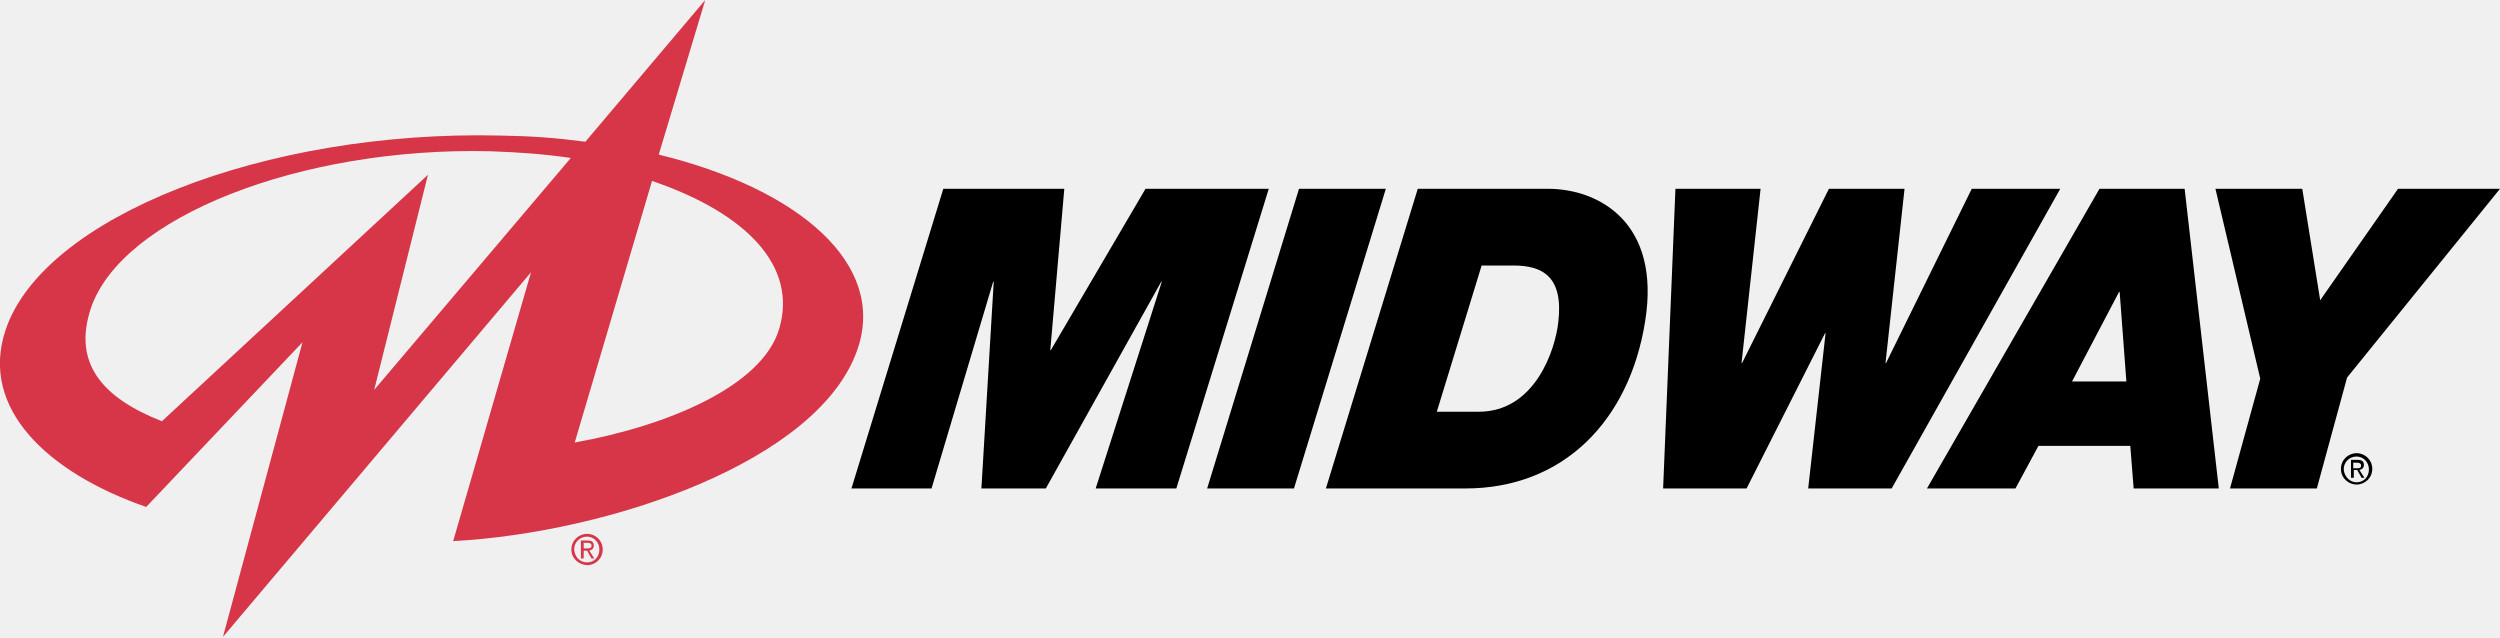
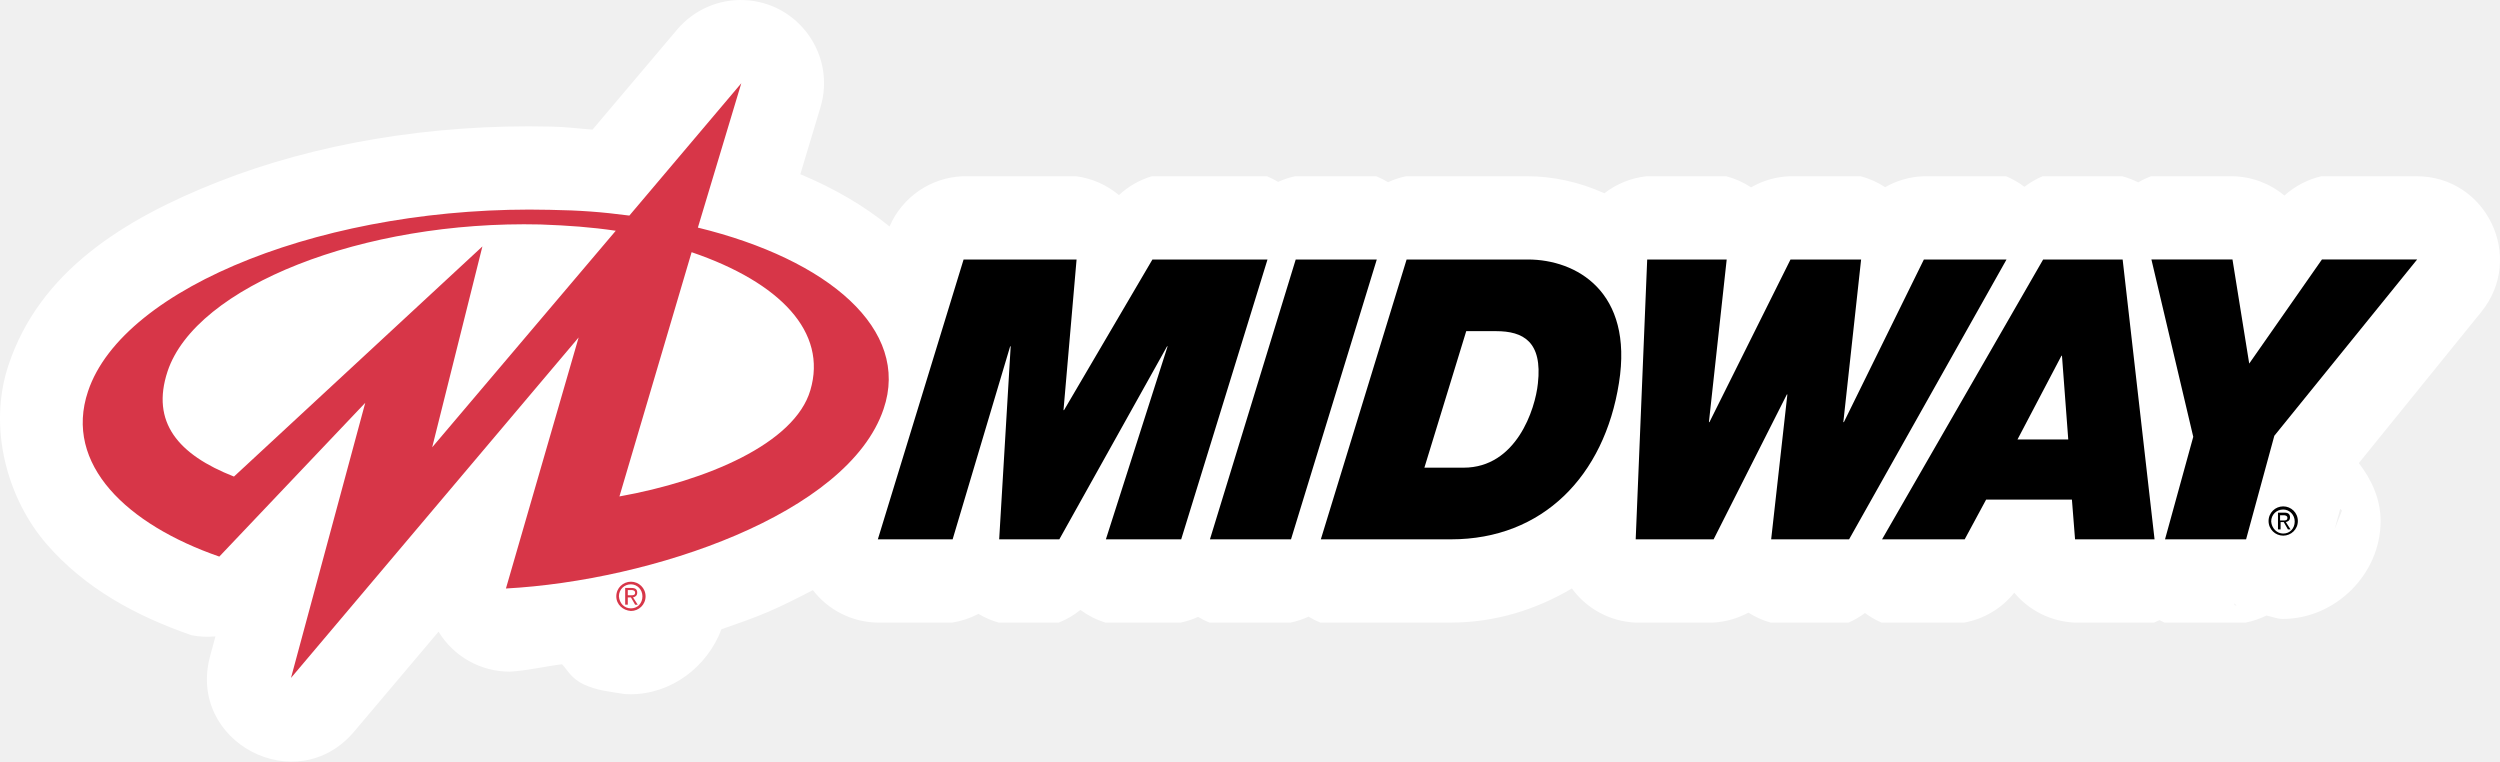
- <svg xmlns="http://www.w3.org/2000/svg" version="1.1" id="Layer_1" x="0px" y="0px" viewBox="0 0 446.3 113.8" style="enable-background:new 0 0 446.3 113.8;" xml:space="preserve">
-   <style type="text/css">
+ <svg xmlns="http://www.w3.org/2000/svg" version="1.1" id="Layer_1" x="0px" y="0px" viewBox="0 0 210.192 64.033" xml:space="preserve" width="210.192" height="64.033">
+   <defs id="defs9" />
+   <style type="text/css" id="style1">
	.st0{fill:#D73648;}
</style>
-   <path d="M168.4,33.7h21.6l-2.5,28.8h0.1l16.9-28.8h22L210,87.2h-14.4l11.8-36.9h-0.1l-20.6,36.9h-11.5l2.2-36.9h-0.1l-11,36.9H152  L168.4,33.7z" />
-   <path d="M231.9,33.7h15.5L231,87.2h-15.5L231.9,33.7z" />
-   <path d="M253.1,33.7h23.2c9.2,0,20.2,6.1,17.4,23.6c-2.8,17.8-14.6,29.9-32.1,29.9h-24.9L253.1,33.7z M256.5,73.5h7.5  c10.1,0,13.7-11.2,14.2-16.1c0.9-8-2.8-10-8-10h-5.7L256.5,73.5z" />
-   <path d="M337.7,87.2h-14.9l3.1-27.7h-0.1l-14,27.7h-14.9l2.2-53.5h15.2l-3.4,31.1h0.1l15.5-31.1h13.5l-3.4,31.1h0.1L352,33.7h15.8  L337.7,87.2z" />
-   <path d="M374.8,33.7H390l6.1,53.5h-15.2l-0.6-7.6h-16.4l-4.1,7.6H344L374.8,33.7z M369.9,68.1h9.7l-1.2-16h-0.1L369.9,68.1z" />
-   <path d="M403.5,67.6l-8-33.9H411l3.2,19.9l13.9-19.9h18.2L419,67.4l-5.4,19.8h-15.5L403.5,67.6z" />
-   <path d="M417.9,83.7c0-1.6,1.3-2.8,2.8-2.8c1.5,0,2.8,1.2,2.8,2.8c0,1.6-1.3,2.8-2.8,2.8C419.2,86.5,417.9,85.3,417.9,83.7z   M420.7,86.1c1.3,0,2.2-1,2.2-2.3c0-1.3-1-2.3-2.2-2.3c-1.3,0-2.3,1-2.3,2.3C418.5,85.1,419.5,86.1,420.7,86.1z M420.2,85.3h-0.5  v-3.2h1.2c0.8,0,1.1,0.3,1.1,0.9c0,0.6-0.4,0.8-0.8,0.9l0.9,1.4h-0.5l-0.8-1.4h-0.6V85.3z M420.7,83.6c0.4,0,0.8,0,0.8-0.5  c0-0.4-0.4-0.5-0.7-0.5h-0.7v1H420.7z" />
-   <path class="st0" d="M26.1,90.5C8.5,84.4-3.7,72.9,1,58.9c6.7-20.1,46.2-35.7,88.3-34.7c5.9,0.1,9.8,0.4,15.2,1.1L125.9,0l-8.3,27.6  c25,6.1,40.7,19.5,35.5,34.7c-6.8,20.1-44.4,32.8-72.2,34.3l13.9-48l-55,65.1L54,61.1L26.1,90.5z M139.1,58.7  c3.3-11.1-5.7-20.6-22.7-26.4L102.6,79C119.3,76,136.1,68.9,139.1,58.7z M101.9,28.2c-4.8-0.7-9-1-14.4-1.2  c-33.9-0.8-65.9,11.8-71.3,28.1c-3.2,9.7,2,15.9,12.7,20.1l47.5-44l-9.6,38.4L101.9,28.2" />
-   <path class="st0" d="M102,98.1c0-1.6,1.3-2.8,2.8-2.8c1.5,0,2.8,1.2,2.8,2.8c0,1.6-1.3,2.8-2.8,2.8C103.3,100.8,102,99.7,102,98.1z   M104.8,100.4c1.3,0,2.2-1,2.2-2.3c0-1.3-1-2.3-2.2-2.3c-1.3,0-2.3,1-2.3,2.3C102.6,99.4,103.5,100.4,104.8,100.4z M104.2,99.7h-0.5  v-3.2h1.2c0.8,0,1.1,0.3,1.1,0.9c0,0.6-0.4,0.8-0.8,0.9l0.9,1.4h-0.5l-0.8-1.4h-0.6V99.7z M104.8,97.9c0.4,0,0.8,0,0.8-0.5  c0-0.4-0.4-0.5-0.7-0.5h-0.7v1H104.8z" />
+   <g id="path1-7" style="opacity:1" transform="translate(-142.9344,173.1683)">
+     <path style="baseline-shift:baseline;display:inline;overflow:visible;vector-effect:none;fill:#ffffff;stroke-linecap:round;stroke-linejoin:round;enable-background:accumulate;stop-color:#000000;stop-opacity:1" d="m 205.217,-166.17 -9.41,11.125 c -2.375,-0.308 -4.089,-0.438 -6.684,-0.482 -18.514,-0.44 -35.886,6.419 -38.832,15.258 -2.067,6.157 3.299,11.214 11.039,13.896 l 12.27,-12.928 -6.246,23.131 24.188,-28.629 -6.113,21.109 c 12.225,-0.66 28.76,-6.245 31.75,-15.084 2.287,-6.684 -4.617,-12.577 -15.611,-15.26 z m -16.887,11.873 c 2.375,0.088 4.221,0.22 6.332,0.527 l -15.434,18.205 4.221,-16.885 -20.889,19.348 c -4.705,-1.847 -6.991,-4.572 -5.584,-8.838 2.375,-7.168 16.446,-12.709 31.354,-12.357 z m 12.709,2.33 c 7.476,2.551 11.434,6.728 9.982,11.609 -1.319,4.485 -8.707,7.608 -16.051,8.928 z m 22.867,0.615 -7.211,23.527 h 6.287 l 4.838,-16.227 h 0.045 l -0.969,16.227 h 5.057 l 9.061,-16.227 h 0.043 l -5.189,16.227 h 6.334 l 7.256,-23.527 h -9.676 l -7.432,12.666 h -0.043 l 1.1,-12.666 z m 27.924,0 -7.211,23.527 h 6.816 l 7.211,-23.527 z m 9.324,0 -7.213,23.527 h 10.951 c 7.696,0 12.884,-5.321 14.115,-13.148 1.231,-7.696 -3.607,-10.379 -7.652,-10.379 z m 20.229,0 -0.969,23.527 h 6.553 l 6.156,-12.182 h 0.045 l -1.363,12.182 h 6.553 l 13.236,-23.527 h -6.949 l -6.727,13.678 h -0.045 l 1.496,-13.678 h -5.938 l -6.816,13.678 h -0.043 l 1.494,-13.678 z m 33.289,0 -13.545,23.527 h 6.949 l 1.803,-3.342 h 7.211 l 0.264,3.342 h 6.686 l -2.684,-23.527 z m 9.104,0 3.518,14.908 -2.375,8.619 h 6.816 l 2.375,-8.707 12.004,-14.82 h -8.002 l -6.113,8.752 -1.406,-8.752 z m -57.609,6.025 h 2.508 c 2.287,0 3.913,0.88 3.518,4.398 -0.22,2.155 -1.803,7.08 -6.244,7.08 h -3.299 z m 50.045,2.066 h 0.045 l 0.527,7.037 h -4.266 z m 18.646,12.666 c -0.66,0 -1.232,0.527 -1.232,1.23 0,0.704 0.573,1.232 1.232,1.232 0.66,0 1.23,-0.529 1.23,-1.232 0,-0.704 -0.571,-1.23 -1.23,-1.23 z m 0,0.264 c 0.528,0 0.967,0.44 0.967,1.012 0,0.572 -0.395,1.012 -0.967,1.012 -0.528,0 -0.968,-0.44 -1.012,-1.012 0,-0.572 0.44,-1.012 1.012,-1.012 z m -0.441,0.264 v 1.406 h 0.221 v -0.615 h 0.264 l 0.352,0.615 h 0.221 l -0.396,-0.615 c 0.176,-0.044 0.352,-0.131 0.352,-0.395 0,-0.264 -0.131,-0.396 -0.482,-0.396 z m 0.176,0.219 h 0.309 c 0.132,0 0.309,0.045 0.309,0.221 0,0.22 -0.176,0.221 -0.352,0.221 h -0.266 z m -138.654,5.586 c -0.66,0 -1.23,0.527 -1.23,1.23 0,0.704 0.571,1.188 1.23,1.232 0.66,0 1.232,-0.529 1.232,-1.232 0,-0.704 -0.573,-1.23 -1.232,-1.23 z m 0,0.221 c 0.528,0 0.969,0.438 0.969,1.01 0,0.572 -0.397,1.012 -0.969,1.012 -0.572,0 -0.966,-0.44 -1.01,-1.012 0,-0.572 0.438,-1.01 1.01,-1.01 z m -0.482,0.307 v 1.408 h 0.219 v -0.617 h 0.264 l 0.354,0.617 h 0.219 l -0.396,-0.617 c 0.176,-0.044 0.354,-0.131 0.354,-0.395 0,-0.264 -0.133,-0.396 -0.484,-0.396 z m 0.219,0.176 h 0.309 c 0.132,0 0.309,0.045 0.309,0.221 0,0.22 -0.178,0.219 -0.354,0.219 h -0.264 z" id="path308" />
+     <path style="baseline-shift:baseline;display:inline;overflow:visible;vector-effect:none;fill:#ffffff;stroke-linecap:round;stroke-linejoin:round;enable-background:accumulate;stop-color:#000000;stop-opacity:1" d="m 205.51,-173.162 c -2.16,-0.091 -4.24,0.821 -5.637,2.471 l -7.121,8.42 c -1.129,-0.078 -2.198,-0.232 -3.498,-0.254 -10.16,-0.237 -19.901,1.466 -27.947,4.633 -8.055,3.17 -15.047,7.589 -17.654,15.406 -1.793,5.356 -0.041,11.319 3.188,15.049 3.231,3.733 7.514,6.055 12.197,7.678 0.662,0.129 1.339,0.161 2.01,0.096 l -0.451,1.67 c -1.947,7.225 7.274,12.056 12.105,6.342 l 7.104,-8.408 c 1.274,2.093 3.55,3.368 6,3.361 1.41,-0.076 2.92,-0.44 4.379,-0.621 0.45,0.446 0.753,1.197 1.858,1.704 1.106,0.507 2.09,0.589 3.429,0.802 0.155,0.01 0.311,0.016 0.467,0.016 3.446,0 6.47,-2.313 7.652,-5.467 1.324,-0.46 2.653,-0.915 3.932,-1.463 1.277,-0.547 2.518,-1.187 3.756,-1.826 1.297,1.686 3.291,2.691 5.418,2.73 h 6.287 c 0.774,-0.119 1.523,-0.367 2.215,-0.734 0.531,0.319 1.103,0.566 1.699,0.734 h 5.057 c 0.656,-0.262 1.268,-0.621 1.816,-1.066 0.634,0.471 1.343,0.832 2.098,1.066 h 6.334 c 0.504,-0.106 0.994,-0.267 1.463,-0.48 0.306,0.184 0.625,0.345 0.955,0.48 h 6.816 c 0.523,-0.108 1.031,-0.276 1.516,-0.5 0.316,0.193 0.647,0.36 0.99,0.5 h 10.951 c 3.76,0 7.197,-1.092 10.199,-2.871 1.248,1.713 3.205,2.769 5.322,2.871 h 6.553 c 1.038,-0.056 2.051,-0.342 2.965,-0.838 0.58,0.37 1.211,0.652 1.873,0.838 h 6.553 c 0.487,-0.215 0.949,-0.485 1.375,-0.805 0.432,0.321 0.9,0.591 1.395,0.805 h 6.949 c 1.661,-0.302 3.156,-1.194 4.211,-2.512 1.26,1.512 3.1,2.424 5.066,2.512 h 6.686 c 0.156,-0.063 0.31,-0.133 0.461,-0.207 0.137,0.074 0.276,0.143 0.418,0.207 h 6.816 c 0.607,-0.119 1.195,-0.318 1.75,-0.592 0.463,0.085 0.892,0.285 1.373,0.285 4.401,0 8.23,-3.743 8.23,-8.232 0,-1.847 -0.761,-3.486 -1.832,-4.871 l 10.297,-12.711 c 3.706,-4.577 0.449,-11.405 -5.439,-11.406 h -8.002 c -1.158,0.268 -2.229,0.827 -3.111,1.623 -1.239,-1.033 -2.796,-1.606 -4.408,-1.623 h -6.816 c -0.369,0.141 -0.726,0.314 -1.066,0.516 -0.432,-0.218 -0.886,-0.391 -1.354,-0.516 h -6.684 c -0.547,0.229 -1.062,0.527 -1.533,0.887 -0.475,-0.36 -0.994,-0.658 -1.545,-0.887 h -6.949 c -1.13,0.042 -2.233,0.358 -3.215,0.92 -0.633,-0.416 -1.328,-0.727 -2.061,-0.92 h -5.938 c -1.152,0.037 -2.277,0.358 -3.275,0.934 -0.641,-0.424 -1.347,-0.739 -2.09,-0.934 h -6.684 c -1.296,0.137 -2.529,0.632 -3.559,1.432 -2.152,-0.975 -4.393,-1.432 -6.469,-1.432 H 261.154 c -0.523,0.108 -1.032,0.276 -1.518,0.5 -0.316,-0.193 -0.647,-0.36 -0.99,-0.5 h -6.816 c -0.494,0.105 -0.975,0.264 -1.436,0.473 -0.3,-0.181 -0.614,-0.339 -0.938,-0.473 h -9.676 c -1.033,0.308 -1.981,0.851 -2.77,1.586 -1.025,-0.863 -2.277,-1.413 -3.605,-1.586 h -9.5 c -2.703,0.096 -5.108,1.74 -6.18,4.223 -2.205,-1.788 -4.718,-3.235 -7.502,-4.393 l 1.695,-5.633 c 1.314,-4.375 -1.846,-8.815 -6.41,-9.008 z m 134.18,42.775 0.15,0.15 -0.619,1.568 z m -8.945,7.945 c 0.085,0.051 0.158,0.118 0.244,0.166 h -0.15 z" id="path309" />
+   </g>
+   <g id="g309" transform="translate(-139.6441,82.90432)">
+     <path d="m 220.66,-61.086 h 9.499 l -1.099,12.665 h 0.044 l 7.432,-12.665 h 9.675 l -7.256,23.527 h -6.332 l 5.189,-16.227 h -0.044 l -9.059,16.227 h -5.057 l 0.967,-16.227 h -0.044 l -4.837,16.227 h -6.288 z" id="path1" style="stroke-width:0.44" />
+     <path d="m 248.584,-61.086 h 6.816 l -7.212,23.527 h -6.816 z" id="path2" style="stroke-width:0.44" />
+     <path d="m 257.907,-61.086 h 10.202 c 4.046,0 8.883,2.682 7.652,10.378 -1.231,7.828 -6.42,13.149 -14.116,13.149 h -10.95 z m 1.495,17.502 h 3.298 c 4.442,0 6.025,-4.925 6.245,-7.08 0.396,-3.518 -1.231,-4.398 -3.518,-4.398 h -2.507 z" id="path3" style="stroke-width:0.44" />
+     <path d="m 295.11,-37.559 h -6.552 l 1.363,-12.181 h -0.044 l -6.157,12.181 h -6.552 l 0.967,-23.527 h 6.684 l -1.495,13.676 h 0.044 l 6.816,-13.676 h 5.937 l -1.495,13.676 h 0.044 l 6.728,-13.676 h 6.948 z" id="path4" style="stroke-width:0.44" />
+     <path d="m 311.425,-61.086 h 6.684 l 2.683,23.527 h -6.684 l -0.264,-3.342 h -7.212 l -1.803,3.342 h -6.948 z m -2.155,15.128 h 4.266 l -0.528,-7.036 h -0.044 z" id="path5" style="stroke-width:0.44" />
+     <path d="m 324.046,-46.179 -3.518,-14.908 h 6.816 l 1.407,8.751 6.113,-8.751 h 8.004 l -12.005,14.82 -2.375,8.707 h -6.816 z" id="path6" style="stroke-width:0.44" />
+     <path d="m 330.378,-39.099 c 0,-0.704 0.572,-1.231 1.231,-1.231 0.66,0 1.231,0.528 1.231,1.231 0,0.704 -0.572,1.231 -1.231,1.231 -0.66,0 -1.231,-0.528 -1.231,-1.231 z m 1.231,1.055 c 0.572,0 0.967,-0.44 0.967,-1.011 0,-0.572 -0.44,-1.011 -0.967,-1.011 -0.572,0 -1.011,0.44 -1.011,1.011 0.044,0.572 0.484,1.011 1.011,1.011 z m -0.22,-0.352 h -0.22 v -1.407 h 0.528 c 0.352,0 0.484,0.132 0.484,0.396 0,0.264 -0.176,0.352 -0.352,0.396 l 0.396,0.616 h -0.22 l -0.352,-0.616 h -0.264 z m 0.22,-0.748 c 0.176,0 0.352,0 0.352,-0.22 0,-0.176 -0.176,-0.22 -0.308,-0.22 h -0.308 v 0.44 z" id="path7" style="stroke-width:0.44" />
+     <path class="st0" d="m 158.083,-36.108 c -7.74,-2.682 -13.105,-7.74 -11.038,-13.896 2.946,-8.839 20.317,-15.699 38.83,-15.259 2.595,0.044 4.31,0.176 6.684,0.484 l 9.411,-11.126 -3.65,12.137 c 10.994,2.682 17.898,8.575 15.611,15.259 -2.99,8.839 -19.525,14.424 -31.75,15.084 l 6.113,-21.108 -24.186,28.628 6.245,-23.131 z m 49.692,-13.984 c 1.451,-4.881 -2.507,-9.059 -9.982,-11.609 l -6.069,20.536 c 7.344,-1.319 14.732,-4.442 16.051,-8.927 z m -16.359,-13.412 c -2.111,-0.308 -3.958,-0.44 -6.332,-0.528 -14.908,-0.352 -28.98,5.189 -31.354,12.357 -1.407,4.266 0.88,6.992 5.585,8.839 l 20.888,-19.349 -4.222,16.887 15.435,-18.206" id="path8" style="stroke-width:0.44" />
+     <path class="st0" d="m 191.46,-32.766 c 0,-0.704 0.572,-1.231 1.231,-1.231 0.66,0 1.231,0.528 1.231,1.231 0,0.704 -0.572,1.231 -1.231,1.231 -0.66,-0.044 -1.231,-0.528 -1.231,-1.231 z m 1.231,1.011 c 0.572,0 0.967,-0.44 0.967,-1.011 0,-0.572 -0.44,-1.011 -0.967,-1.011 -0.572,0 -1.011,0.44 -1.011,1.011 0.044,0.572 0.44,1.011 1.011,1.011 z m -0.264,-0.308 h -0.22 v -1.407 h 0.528 c 0.352,0 0.484,0.132 0.484,0.396 0,0.264 -0.176,0.352 -0.352,0.396 l 0.396,0.616 h -0.22 l -0.352,-0.616 h -0.264 z m 0.264,-0.792 c 0.176,0 0.352,0 0.352,-0.22 0,-0.176 -0.176,-0.22 -0.308,-0.22 h -0.308 v 0.44 z" id="path9" style="stroke-width:0.44" />
+   </g>
</svg>
